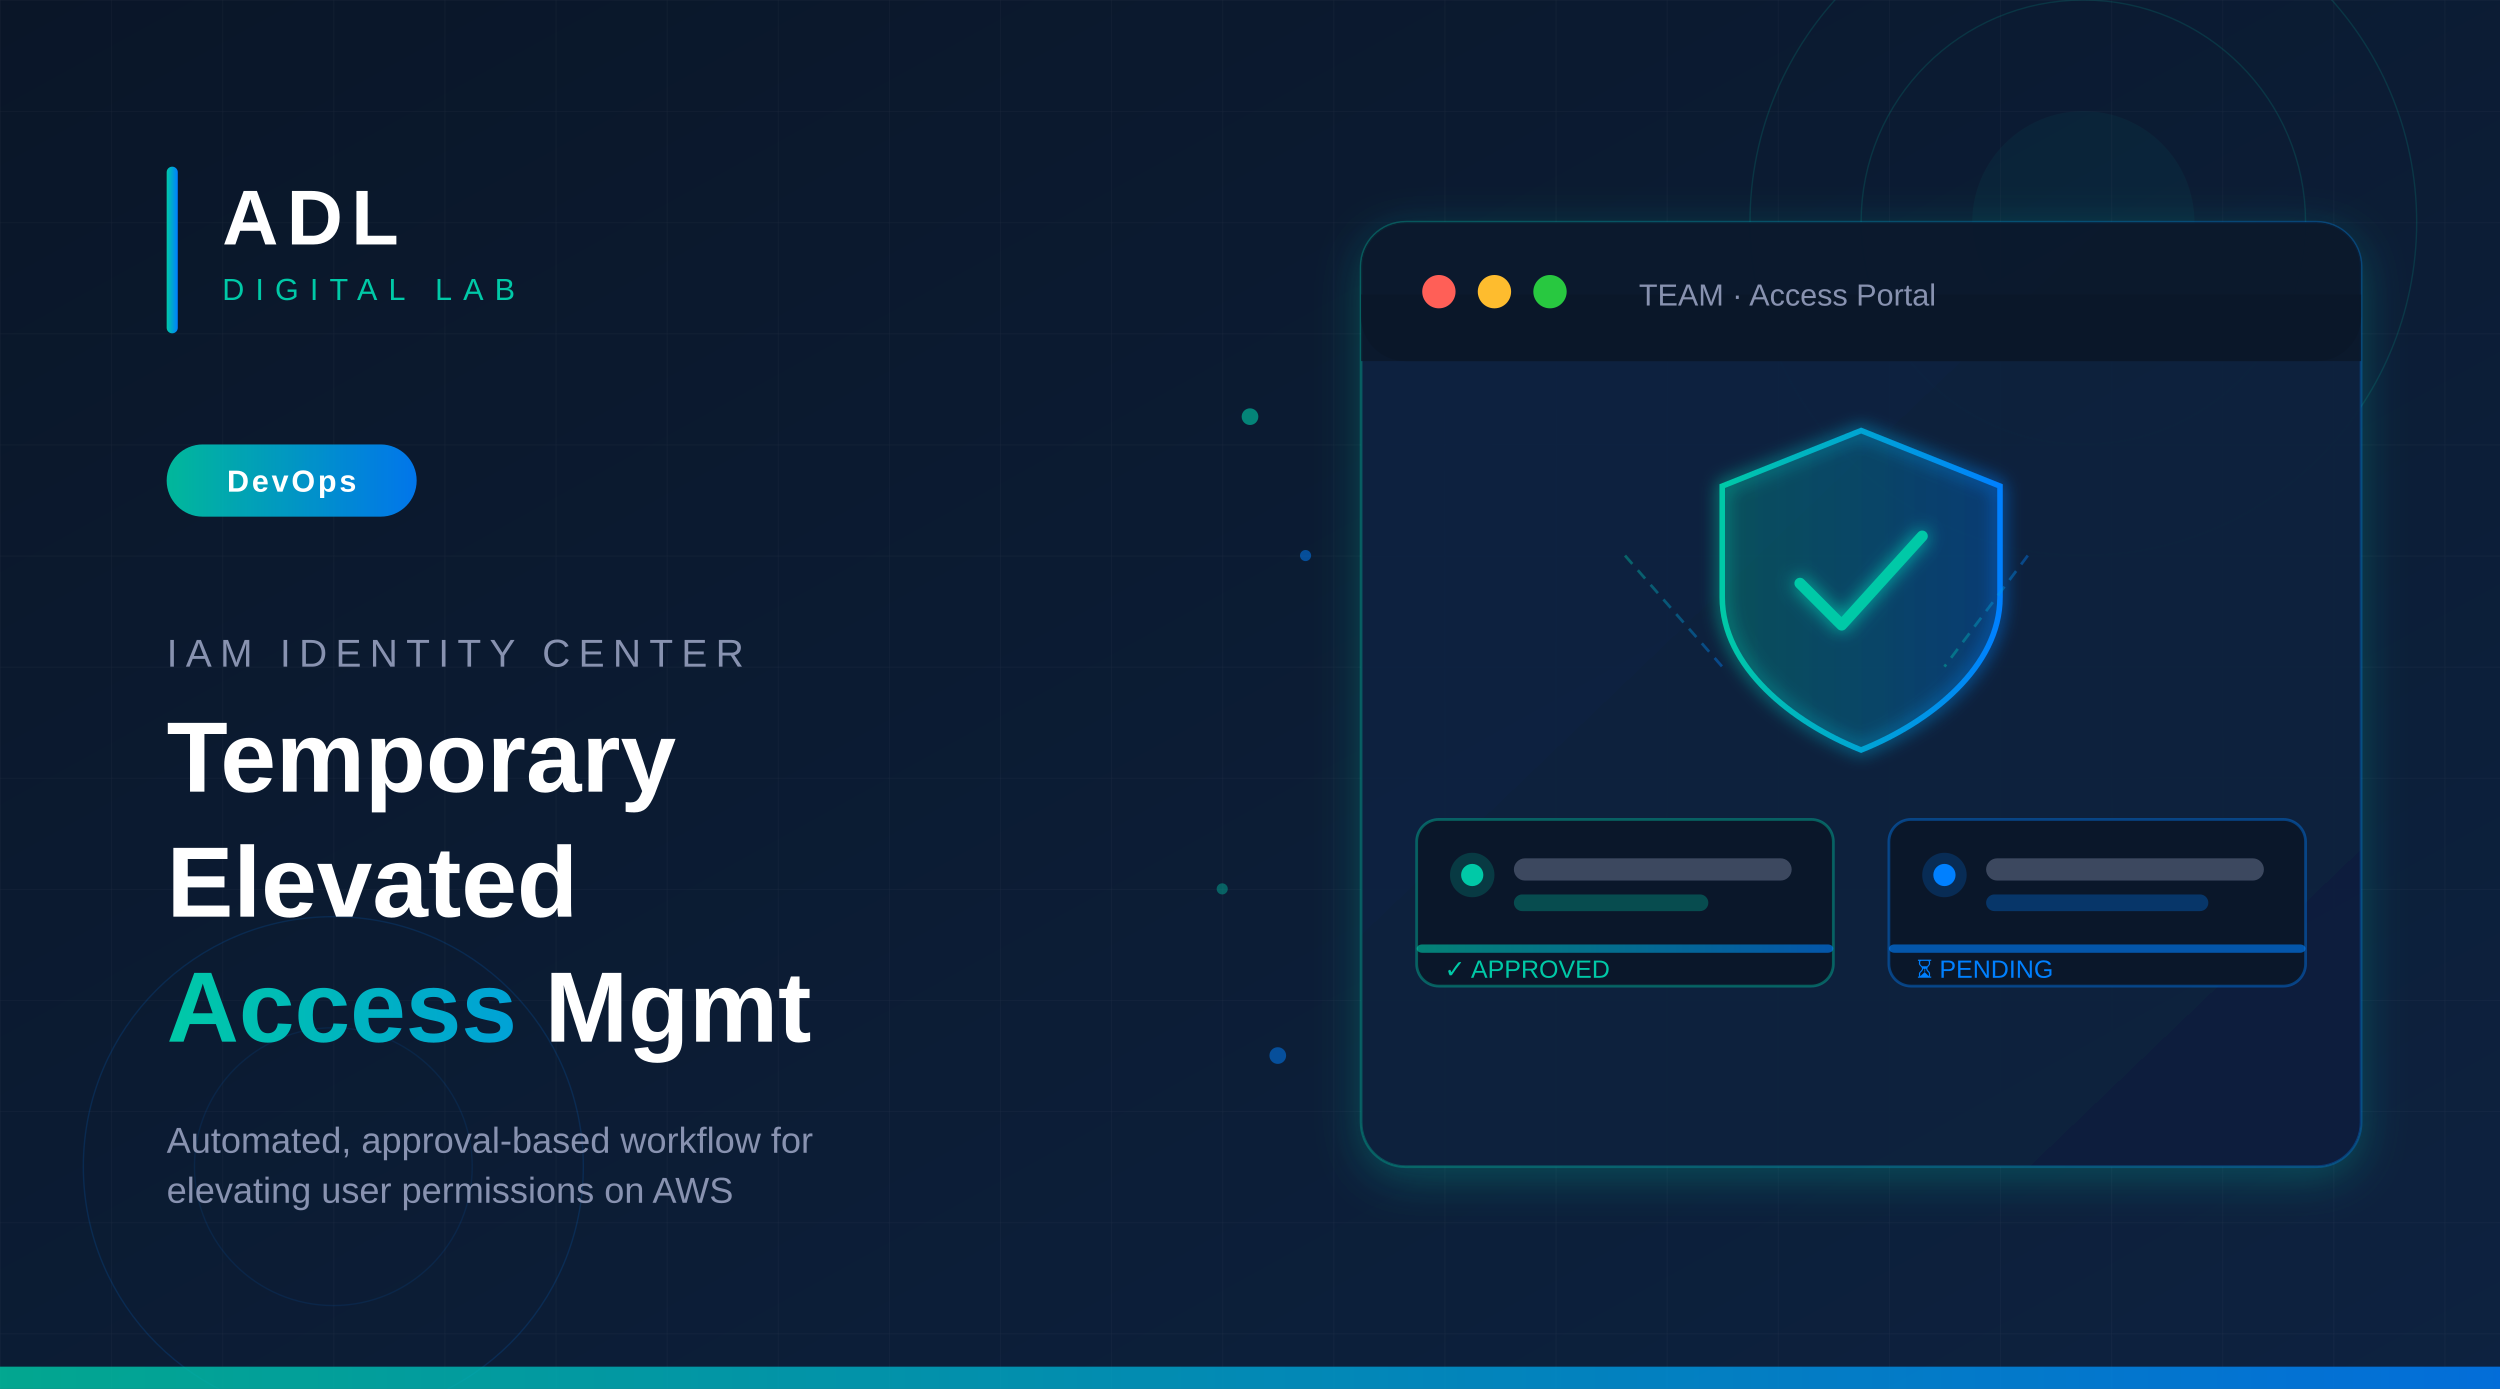
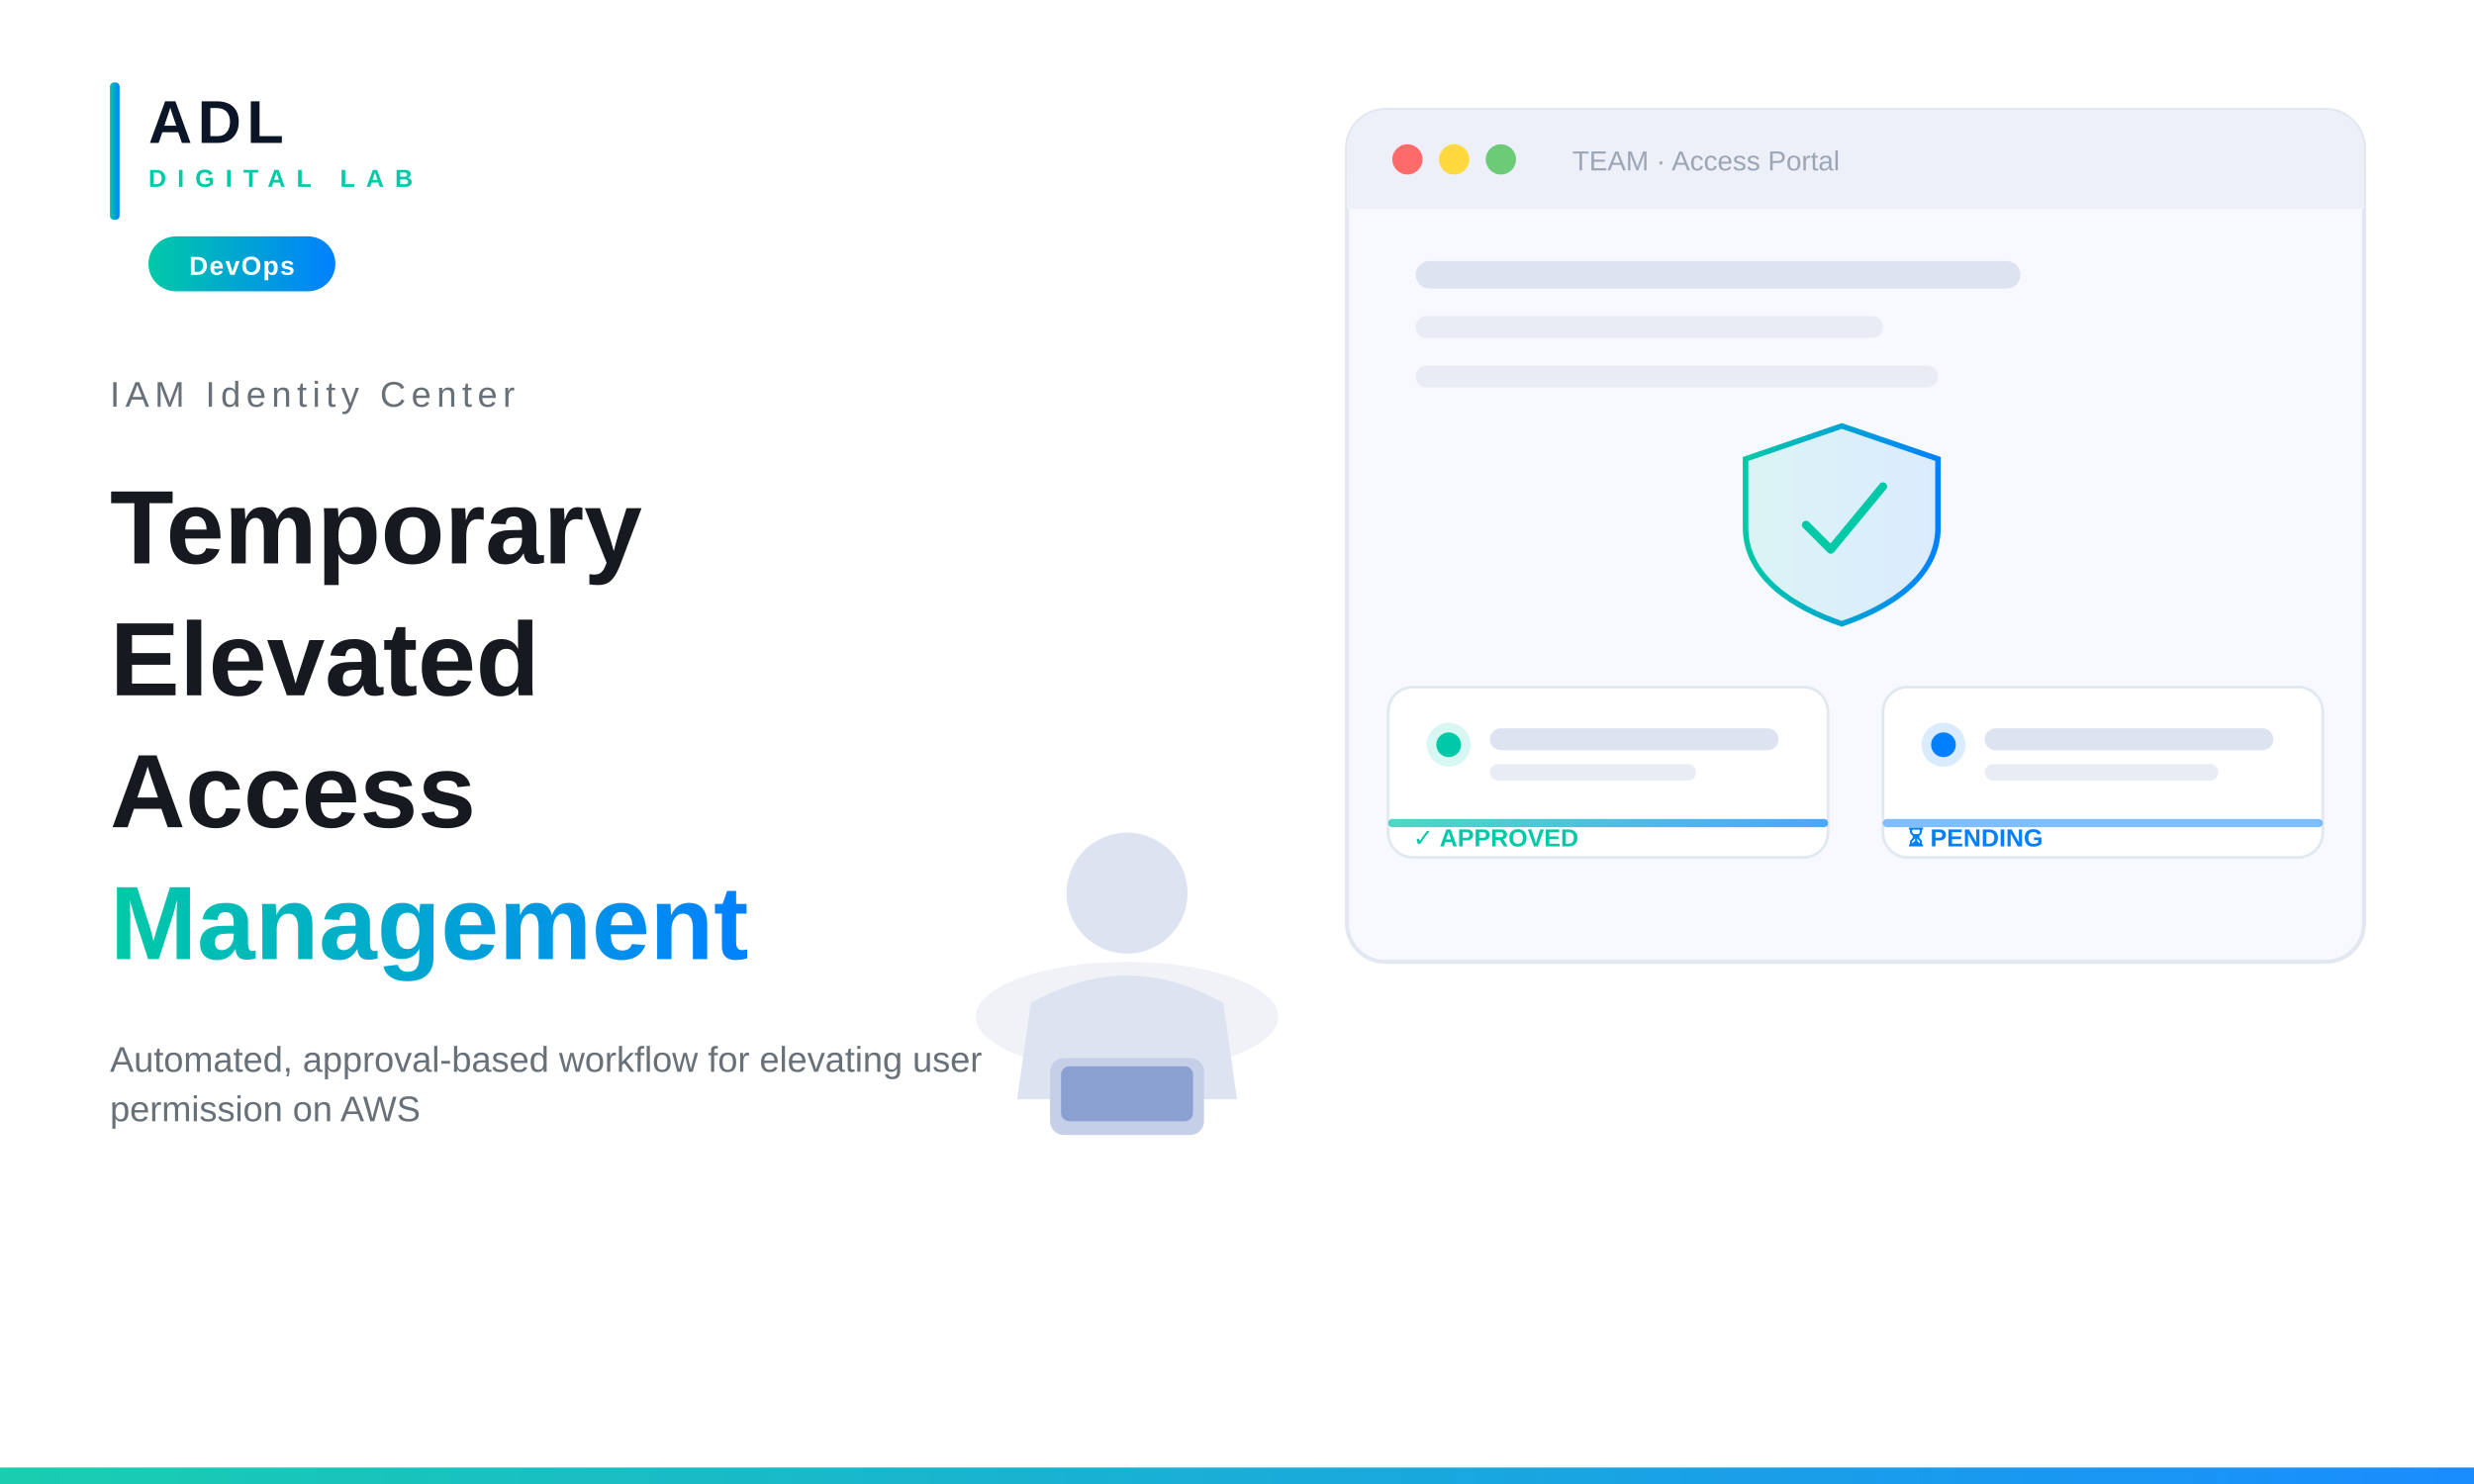
- <svg xmlns="http://www.w3.org/2000/svg" viewBox="0 0 900 500" width="900" height="500">
+ <svg xmlns="http://www.w3.org/2000/svg" viewBox="0 0 900 540" width="900" height="540">
  <defs>
-     <linearGradient id="bgGrad" x1="0%" y1="0%" x2="100%" y2="100%">
-       <stop offset="0%" style="stop-color:#0a1628;stop-opacity:1" />
-       <stop offset="100%" style="stop-color:#0d2240;stop-opacity:1" />
+     <linearGradient id="adlGrad" x1="0%" y1="0%" x2="100%" y2="0%">
+       <stop offset="0%" style="stop-color:#00c9a7" />
+       <stop offset="100%" style="stop-color:#0080ff" />
    </linearGradient>
-     <linearGradient id="accentGrad" x1="0%" y1="0%" x2="100%" y2="0%">
-       <stop offset="0%" style="stop-color:#00c9a7;stop-opacity:1" />
-       <stop offset="100%" style="stop-color:#0080ff;stop-opacity:1" />
-     </linearGradient>
-     <linearGradient id="cardGrad" x1="0%" y1="0%" x2="100%" y2="100%">
-       <stop offset="0%" style="stop-color:#112240;stop-opacity:1" />
-       <stop offset="100%" style="stop-color:#0d1f3c;stop-opacity:1" />
-     </linearGradient>
-     <filter id="glow">
-       <feGaussianBlur stdDeviation="3" result="coloredBlur" />
-       <feMerge>
-         <feMergeNode in="coloredBlur" />
-         <feMergeNode in="SourceGraphic" />
-       </feMerge>
-     </filter>
-     <filter id="shadow">
-       <feDropShadow dx="0" dy="4" stdDeviation="8" flood-color="#00c9a7" flood-opacity="0.3" />
-     </filter>
  </defs>
-   <rect width="900" height="500" fill="url(#bgGrad)" />
-   <pattern id="grid" width="40" height="40" patternUnits="userSpaceOnUse">
-     <path d="M 40 0 L 0 0 0 40" fill="none" stroke="#ffffff" stroke-width="0.2" opacity="0.08" />
-   </pattern>
-   <rect width="900" height="500" fill="url(#grid)" />
-   <circle cx="750" cy="80" r="120" fill="none" stroke="#00c9a7" stroke-width="0.5" opacity="0.15" />
-   <circle cx="750" cy="80" r="80" fill="none" stroke="#00c9a7" stroke-width="0.5" opacity="0.15" />
-   <circle cx="750" cy="80" r="40" fill="#00c9a7" opacity="0.05" />
-   <circle cx="120" cy="420" r="90" fill="none" stroke="#0080ff" stroke-width="0.5" opacity="0.15" />
-   <circle cx="120" cy="420" r="50" fill="none" stroke="#0080ff" stroke-width="0.5" opacity="0.1" />
-   <rect x="60" y="60" width="4" height="60" rx="2" fill="url(#accentGrad)" />
-   <text x="80" y="88" font-family="Arial, sans-serif" font-size="28" font-weight="900" fill="#ffffff" letter-spacing="3">ADL</text>
-   <text x="80" y="108" font-family="Arial, sans-serif" font-size="11" font-weight="400" fill="#00c9a7" letter-spacing="4">DIGITAL LAB</text>
-   <line x1="60" y1="145" x2="420" y2="145" stroke="url(#accentGrad)" stroke-width="1" opacity="0.4" />
-   <rect x="60" y="160" width="90" height="26" rx="13" fill="url(#accentGrad)" opacity="0.9" />
-   <text x="105" y="177" font-family="Arial, sans-serif" font-size="11" font-weight="700" fill="#ffffff" text-anchor="middle" letter-spacing="1">DevOps</text>
-   <text x="60" y="240" font-family="Arial, sans-serif" font-size="14" font-weight="400" fill="#8892b0" letter-spacing="3">IAM IDENTITY CENTER</text>
-   <text x="60" y="285" font-family="Arial, sans-serif" font-size="36" font-weight="900" fill="#ffffff">Temporary</text>
-   <text x="60" y="330" font-family="Arial, sans-serif" font-size="36" font-weight="900" fill="#ffffff">Elevated</text>
-   <text x="60" y="375" font-family="Arial, sans-serif" font-size="36" font-weight="900">
-     <tspan fill="url(#accentGrad)">Access</tspan>
-     <tspan fill="#ffffff"> Mgmt</tspan>
-   </text>
-   <text x="60" y="415" font-family="Arial, sans-serif" font-size="13" fill="#8892b0">Automated, approval-based workflow for</text>
-   <text x="60" y="433" font-family="Arial, sans-serif" font-size="13" fill="#8892b0">elevating user permissions on AWS</text>
-   <rect x="490" y="80" width="360" height="340" rx="16" fill="url(#cardGrad)" filter="url(#shadow)" opacity="0.95" />
-   <rect x="490" y="80" width="360" height="340" rx="16" fill="none" stroke="url(#accentGrad)" stroke-width="1" opacity="0.3" />
-   <rect x="490" y="80" width="360" height="50" rx="16" fill="#0a1628" opacity="0.8" />
-   <rect x="490" y="106" width="360" height="24" fill="#0a1628" opacity="0.8" />
-   <circle cx="518" cy="105" r="6" fill="#ff5f57" />
-   <circle cx="538" cy="105" r="6" fill="#febc2e" />
-   <circle cx="558" cy="105" r="6" fill="#28c840" />
-   <text x="590" y="110" font-family="Arial, sans-serif" font-size="11" fill="#8892b0">TEAM · Access Portal</text>
-   <g transform="translate(610, 145)" filter="url(#glow)">
-     <path d="M60,10 L110,30 L110,70 C110,95 85,115 60,125 C35,115 10,95 10,70 L10,30 Z" fill="url(#accentGrad)" opacity="0.15" />
-     <path d="M60,10 L110,30 L110,70 C110,95 85,115 60,125 C35,115 10,95 10,70 L10,30 Z" fill="none" stroke="url(#accentGrad)" stroke-width="2" />
-     <path d="M38,65 L53,80 L82,48" fill="none" stroke="#00c9a7" stroke-width="4" stroke-linecap="round" stroke-linejoin="round" />
+   <rect width="900" height="540" fill="#ffffff" />
+   <g transform="translate(40, 30)">
+     <rect x="0" y="0" width="3.5" height="50" rx="1.5" fill="url(#adlGrad)" />
+     <text x="14" y="22" font-family="Arial Black, Arial, sans-serif" font-size="22" font-weight="900" fill="#0a1628" letter-spacing="2">ADL</text>
+     <text x="14" y="38" font-family="Arial, sans-serif" font-size="9" font-weight="600" fill="#00c9a7" letter-spacing="4">DIGITAL LAB</text>
  </g>
-   <rect x="510" y="295" width="150" height="60" rx="8" fill="#0a1628" opacity="0.9" />
-   <rect x="510" y="295" width="150" height="60" rx="8" fill="none" stroke="#00c9a7" stroke-width="1" opacity="0.4" />
-   <circle cx="530" cy="315" r="8" fill="#00c9a7" opacity="0.2" />
-   <circle cx="530" cy="315" r="4" fill="#00c9a7" />
-   <rect x="545" y="309" width="100" height="8" rx="4" fill="#8892b0" opacity="0.4" />
-   <rect x="545" y="322" width="70" height="6" rx="3" fill="#00c9a7" opacity="0.3" />
-   <rect x="510" y="340" width="150" height="3" rx="2" fill="url(#accentGrad)" opacity="0.6" />
-   <text x="520" y="352" font-family="Arial, sans-serif" font-size="9" fill="#00c9a7">✓ APPROVED</text>
-   <rect x="680" y="295" width="150" height="60" rx="8" fill="#0a1628" opacity="0.9" />
-   <rect x="680" y="295" width="150" height="60" rx="8" fill="none" stroke="#0080ff" stroke-width="1" opacity="0.4" />
-   <circle cx="700" cy="315" r="8" fill="#0080ff" opacity="0.2" />
-   <circle cx="700" cy="315" r="4" fill="#0080ff" />
-   <rect x="715" y="309" width="100" height="8" rx="4" fill="#8892b0" opacity="0.4" />
-   <rect x="715" y="322" width="80" height="6" rx="3" fill="#0080ff" opacity="0.3" />
-   <rect x="680" y="340" width="150" height="3" rx="2" fill="#0080ff" opacity="0.6" />
-   <text x="690" y="352" font-family="Arial, sans-serif" font-size="9" fill="#0080ff">⏳ PENDING</text>
-   <line x1="585" y1="200" x2="620" y2="240" stroke="url(#accentGrad)" stroke-width="1" stroke-dasharray="4,3" opacity="0.4" />
-   <line x1="730" y1="200" x2="700" y2="240" stroke="url(#accentGrad)" stroke-width="1" stroke-dasharray="4,3" opacity="0.4" />
-   <rect x="0" y="492" width="900" height="8" rx="0" fill="url(#accentGrad)" opacity="0.8" />
-   <circle cx="450" cy="150" r="3" fill="#00c9a7" opacity="0.6" />
-   <circle cx="470" cy="200" r="2" fill="#0080ff" opacity="0.5" />
-   <circle cx="440" cy="320" r="2" fill="#00c9a7" opacity="0.4" />
-   <circle cx="460" cy="380" r="3" fill="#0080ff" opacity="0.5" />
+   <rect x="54" y="86" width="68" height="20" rx="10" fill="url(#adlGrad)" />
+   <text x="88" y="100" font-family="Arial, sans-serif" font-size="9.5" font-weight="700" fill="#ffffff" text-anchor="middle" letter-spacing="0.5">DevOps</text>
+   <line x1="40" y1="116" x2="380" y2="116" stroke="url(#adlGrad)" stroke-width="0.8" opacity="0.25" />
+   <text x="40" y="148" font-family="Arial, sans-serif" font-size="13" font-weight="400" fill="#687078" letter-spacing="2">IAM Identity Center</text>
+   <text x="40" y="205" font-family="Arial Black, Arial, sans-serif" font-size="38" font-weight="900" fill="#16191f">Temporary</text>
+   <text x="40" y="253" font-family="Arial Black, Arial, sans-serif" font-size="38" font-weight="900" fill="#16191f">Elevated</text>
+   <text x="40" y="301" font-family="Arial Black, Arial, sans-serif" font-size="38" font-weight="900" fill="#16191f">Access</text>
+   <text x="40" y="349" font-family="Arial Black, Arial, sans-serif" font-size="38" font-weight="900" fill="url(#adlGrad)">Management</text>
+   <text x="40" y="390" font-family="Arial, sans-serif" font-size="13" fill="#687078">Automated, approval-based workflow for elevating user</text>
+   <text x="40" y="408" font-family="Arial, sans-serif" font-size="13" fill="#687078">permission on AWS</text>
+   <rect x="490" y="40" width="370" height="310" rx="14" fill="#f8f9ff" stroke="#e3e8f0" stroke-width="1.5" />
+   <rect x="490" y="40" width="370" height="36" rx="14" fill="#edf0f8" />
+   <rect x="490" y="62" width="370" height="14" fill="#edf0f8" />
+   <circle cx="512" cy="58" r="5.5" fill="#ff6b6b" />
+   <circle cx="529" cy="58" r="5.5" fill="#ffd93d" />
+   <circle cx="546" cy="58" r="5.5" fill="#6bcb77" />
+   <text x="572" y="62" font-family="Arial, sans-serif" font-size="10" fill="#9ba5b5">TEAM · Access Portal</text>
+   <rect x="515" y="95" width="220" height="10" rx="5" fill="#dde3f0" />
+   <rect x="515" y="115" width="170" height="8" rx="4" fill="#eaecf5" />
+   <rect x="515" y="133" width="190" height="8" rx="4" fill="#eaecf5" />
+   <path d="M670 155 L705 167 L705 192 C705 210 687.5 221 670 227 C652.5 221 635 210 635 192 L635 167 Z" fill="url(#adlGrad)" opacity="0.12" />
+   <path d="M670 155 L705 167 L705 192 C705 210 687.5 221 670 227 C652.5 221 635 210 635 192 L635 167 Z" fill="none" stroke="url(#adlGrad)" stroke-width="2" />
+   <path d="M657 191 L666 200 L685 177" fill="none" stroke="#00c9a7" stroke-width="3" stroke-linecap="round" stroke-linejoin="round" />
+   <rect x="505" y="250" width="160" height="62" rx="9" fill="#ffffff" stroke="#e0e8f0" stroke-width="1" />
+   <circle cx="527" cy="271" r="8" fill="#00c9a7" opacity="0.15" />
+   <circle cx="527" cy="271" r="4.5" fill="#00c9a7" />
+   <rect x="542" y="265" width="105" height="8" rx="4" fill="#dde3f0" />
+   <rect x="542" y="278" width="75" height="6" rx="3" fill="#eaecf5" />
+   <rect x="505" y="298" width="160" height="3" rx="1.5" fill="url(#adlGrad)" opacity="0.7" />
+   <text x="514" y="308" font-family="Arial, sans-serif" font-size="9" fill="#00c9a7" font-weight="700">✓ APPROVED</text>
+   <rect x="685" y="250" width="160" height="62" rx="9" fill="#ffffff" stroke="#e0e8f0" stroke-width="1" />
+   <circle cx="707" cy="271" r="8" fill="#0080ff" opacity="0.15" />
+   <circle cx="707" cy="271" r="4.5" fill="#0080ff" />
+   <rect x="722" y="265" width="105" height="8" rx="4" fill="#dde3f0" />
+   <rect x="722" y="278" width="85" height="6" rx="3" fill="#eaecf5" />
+   <rect x="685" y="298" width="160" height="3" rx="1.5" fill="#0080ff" opacity="0.5" />
+   <text x="694" y="308" font-family="Arial, sans-serif" font-size="9" fill="#0080ff" font-weight="700">⏳ PENDING</text>
+   <ellipse cx="410" cy="370" rx="55" ry="20" fill="#f0f2f8" />
+   <circle cx="410" cy="325" r="22" fill="#dde3f0" />
+   <path d="M375 365 Q410 345 445 365 L450 400 L370 400 Z" fill="#dde3f0" />
+   <rect x="382" y="385" width="56" height="28" rx="5" fill="#c5cfe8" />
+   <rect x="386" y="388" width="48" height="20" rx="3" fill="#8aa0d0" />
+   <rect x="0" y="534" width="900" height="6" rx="0" fill="url(#adlGrad)" opacity="0.9" />
</svg>
